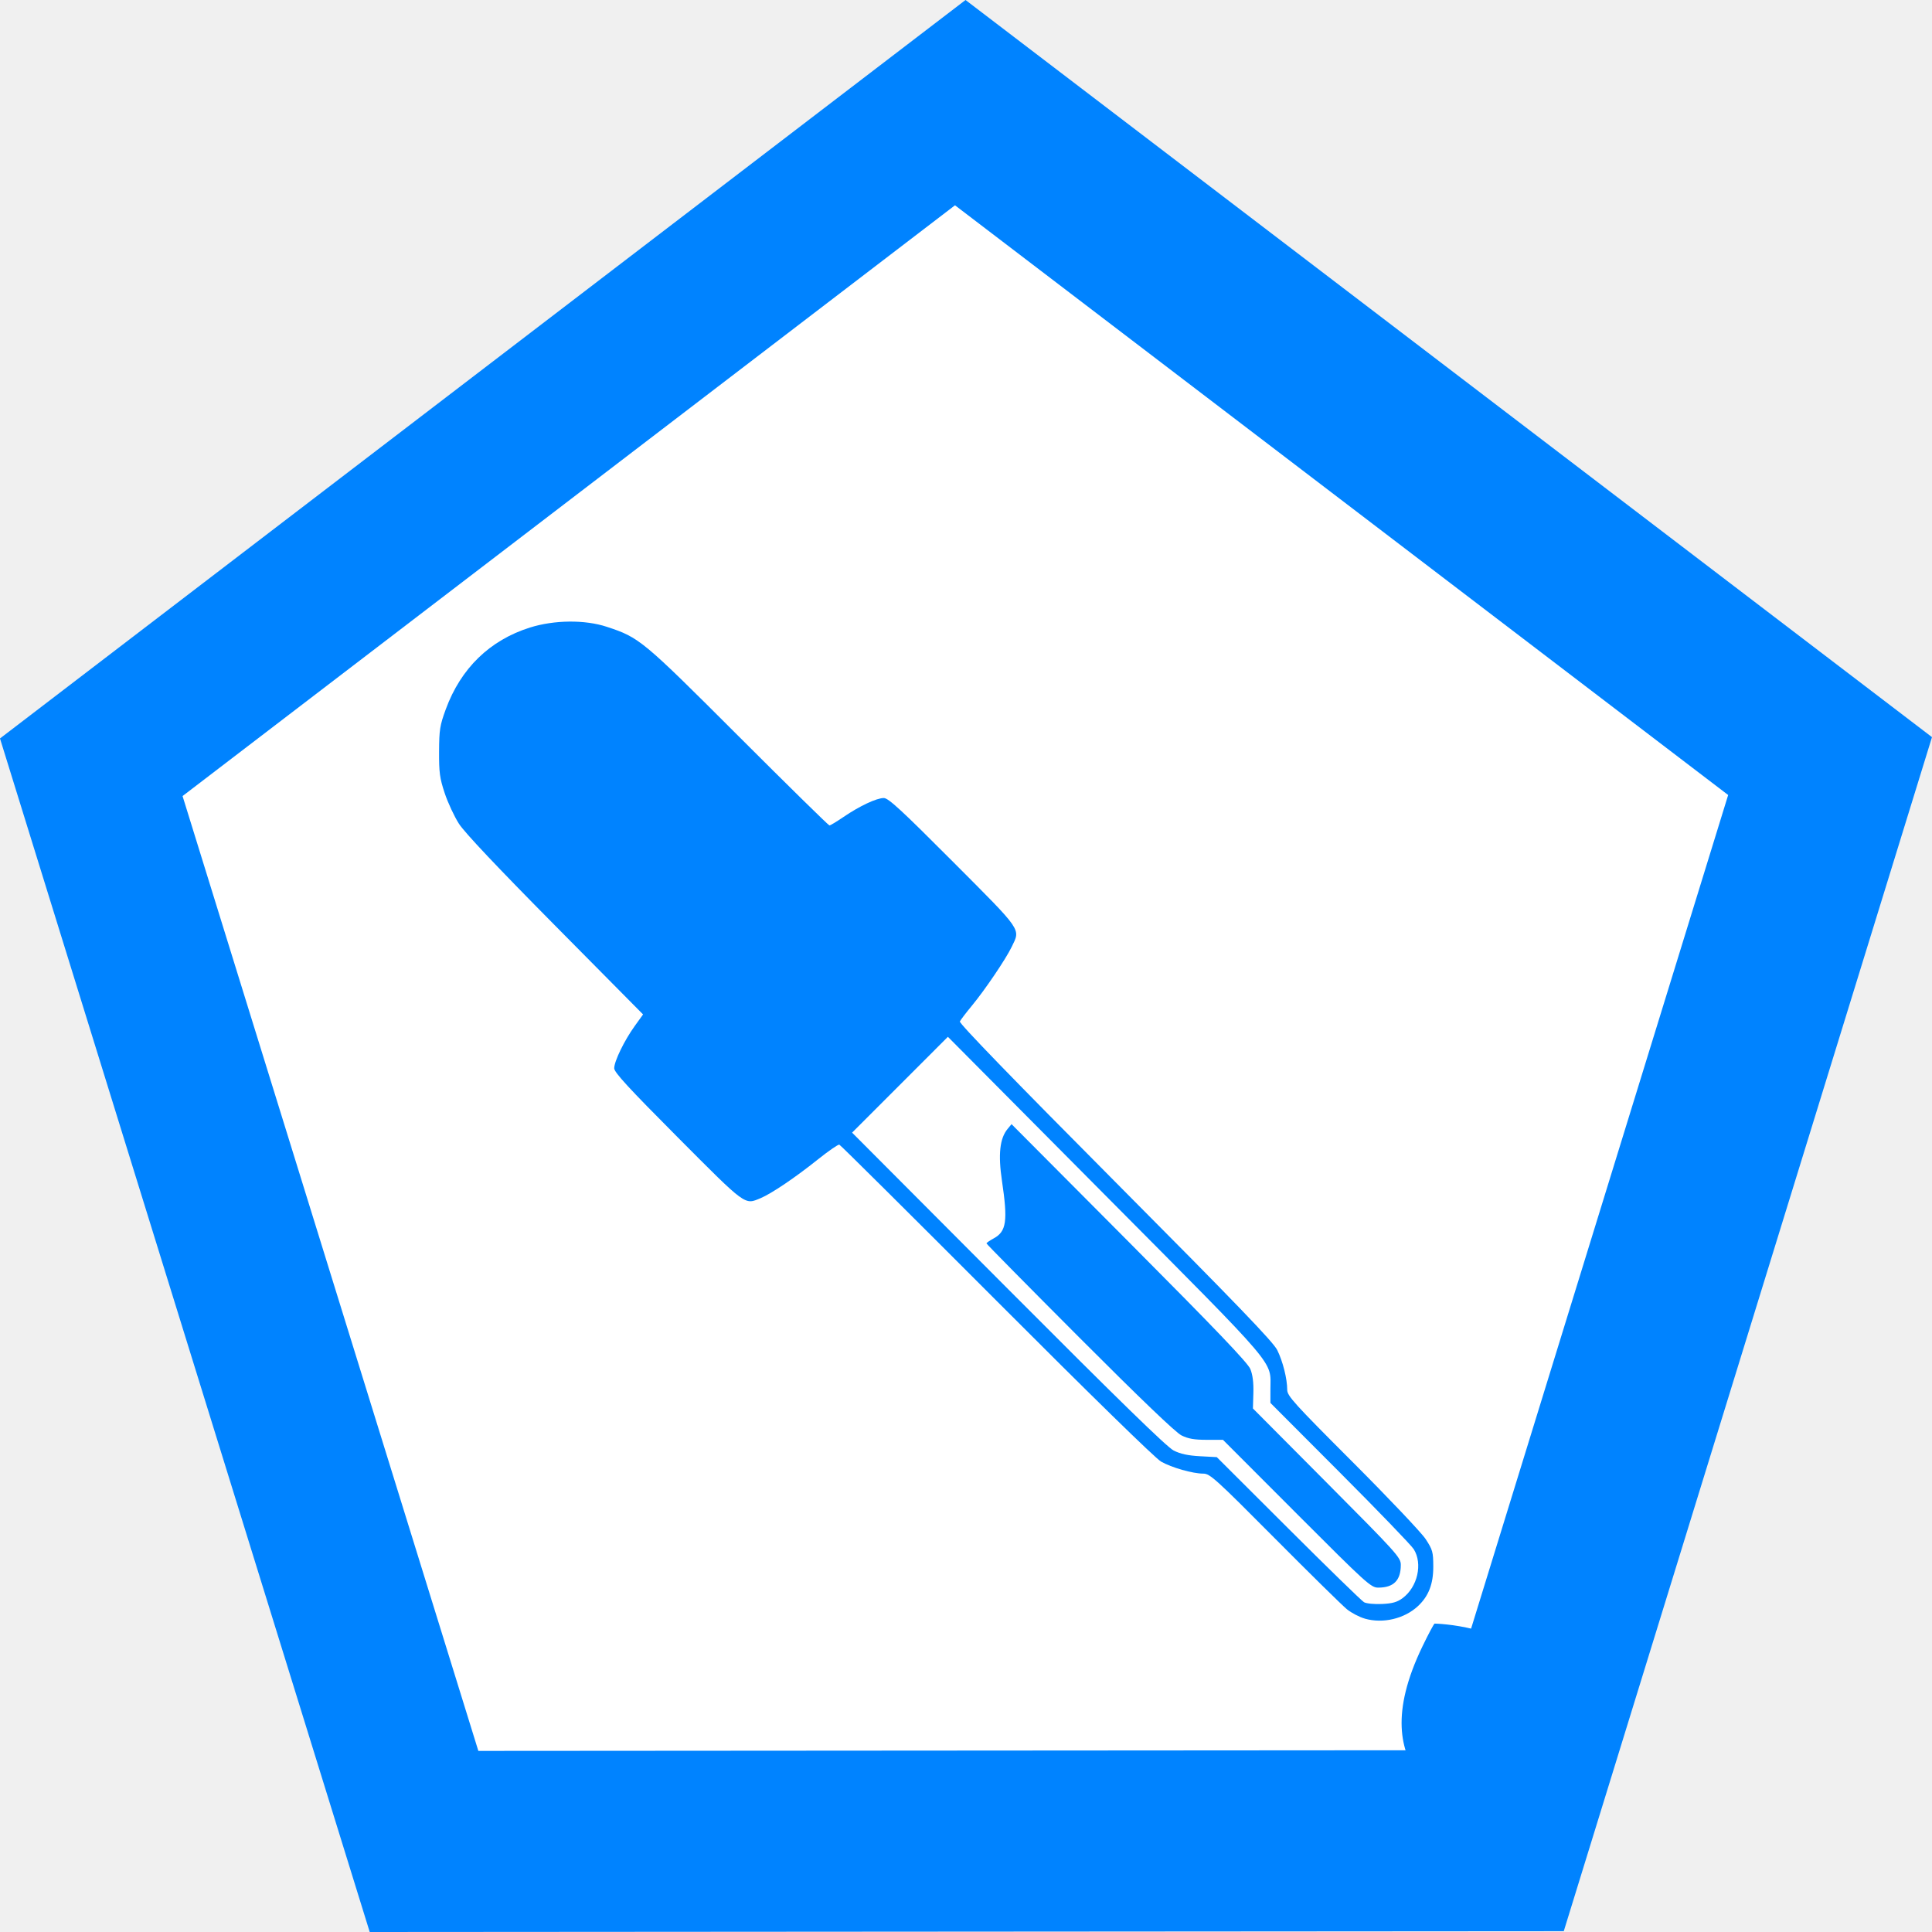
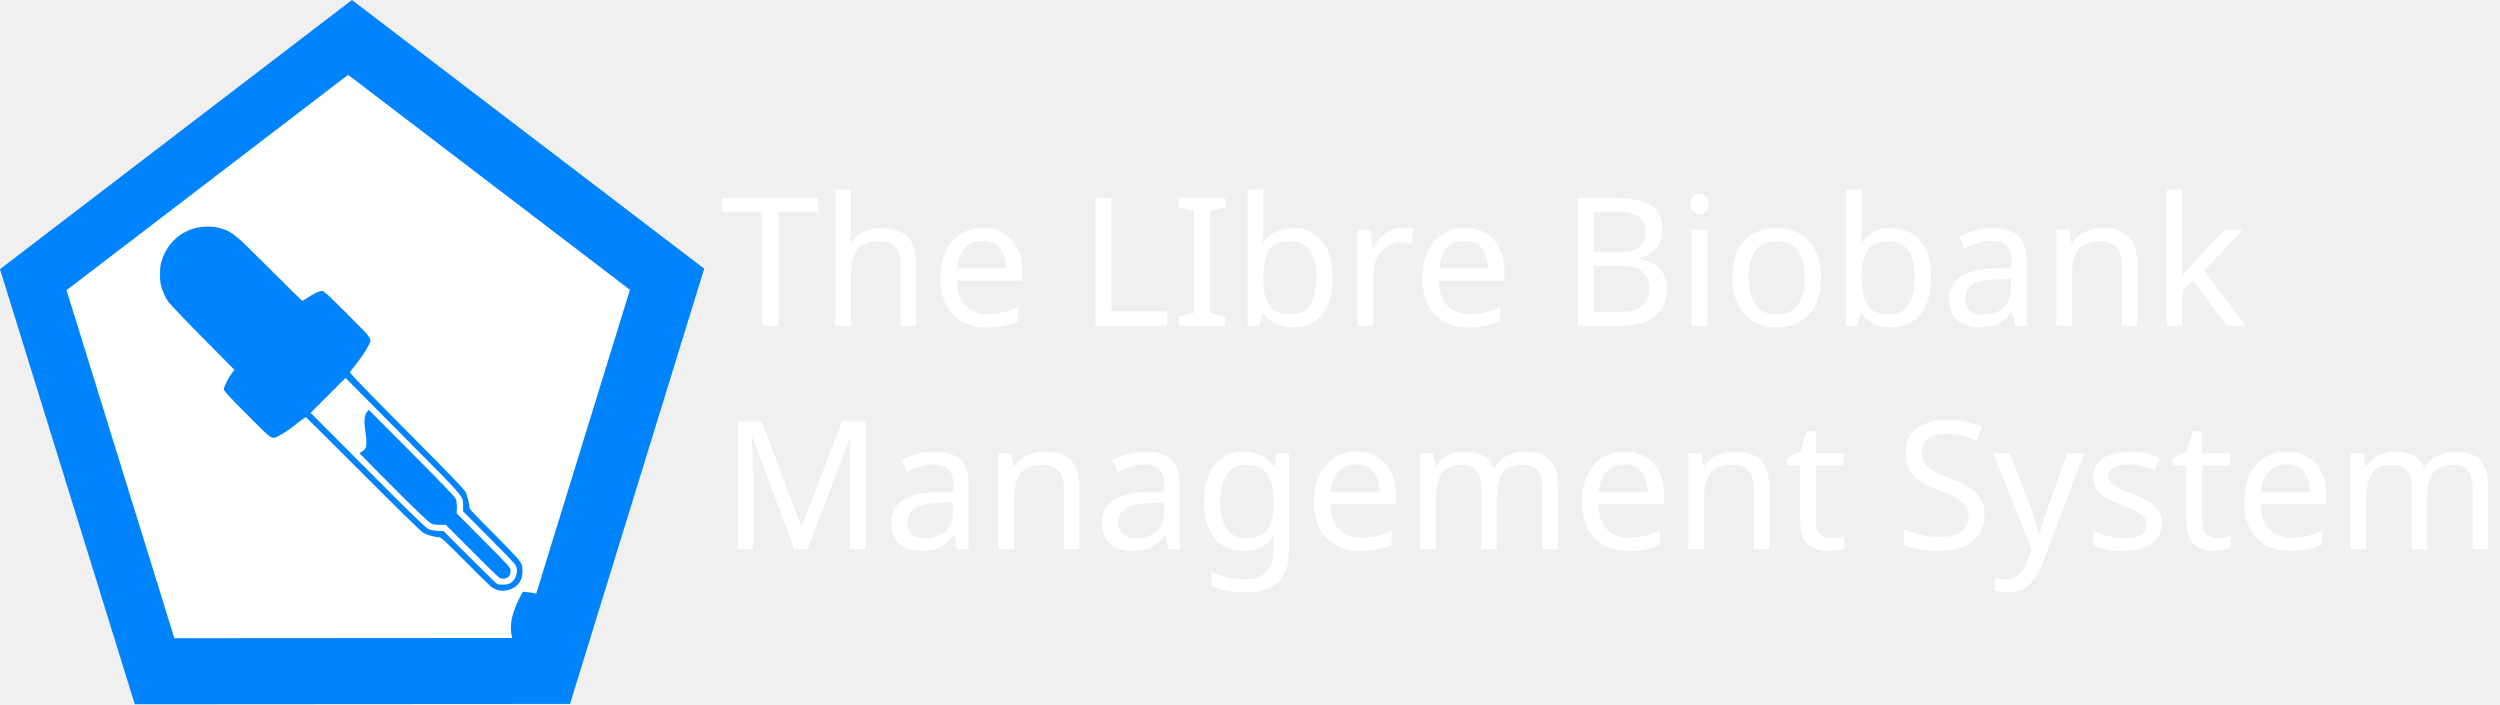
- <svg xmlns="http://www.w3.org/2000/svg" width="100mm" height="100mm" viewBox="0 0 100 100" version="1.1" id="svg8">
+ <svg xmlns="http://www.w3.org/2000/svg" id="svg8" version="1.1" viewBox="0 0 355.001 100" height="100mm" width="355.001mm">
  <defs id="defs2" />
-   <g id="layer1" transform="translate(-9.125661,-9.792004)">
-     <path id="path12" d="M 39.984,0.598 0.321,0.132 -11.493,-37.734 20.869,-60.67 52.683,-36.98 Z" style="fill:#0083ff;fill-opacity:1;stroke-width:0.265" transform="matrix(1.557988,-0.02030508,0.01931533,1.637822,27.75982,109.5824)" />
-     <path id="path12-3" d="M 39.984,0.598 0.321,0.132 -11.493,-37.734 20.869,-60.67 52.683,-36.98 Z" style="fill:#ffffff;fill-opacity:1;stroke-width:0.265" transform="matrix(1.24639,-0.01624406,0.01545226,1.310258,33.48273,100.2505)" />
-     <path style="fill:#0083ff;fill-opacity:1;stroke-width:0.109" d="m 87.61,101.612 c -2.001,-0.575 -2.251,4.913 -2.526,2.958 -0.231,-1.639 -5.671,-2.651 -2.33,-9.566 0.311,-0.644 0.593,-1.172 0.627,-1.175 0.069,-0.005 3.86,0.122 4.744,2.076 1.048,2.318 -0.153,8.199 -0.027,9.176 0.094,0.725 -0.126,-4.237 -0.487,-3.469 -0.918,1.953 1.995,0.573 1.3e-5,0 z m -7.842,-8.041 c -0.277,-0.078 -0.693,-0.296 -0.925,-0.483 -0.232,-0.188 -1.916,-1.844 -3.742,-3.681 -3.039,-3.058 -3.351,-3.34 -3.686,-3.34 -0.555,0 -1.644,-0.31 -2.194,-0.624 -0.298,-0.171 -3.626,-3.423 -8.517,-8.324 -4.415,-4.424 -8.075,-8.06 -8.135,-8.08 -0.059,-0.02 -0.562,0.327 -1.118,0.772 -1.16,0.928 -2.391,1.76 -2.954,1.996 -0.839,0.352 -0.724,0.436 -4.288,-3.143 -2.557,-2.568 -3.292,-3.367 -3.292,-3.579 1.08e-4,-0.361 0.523,-1.437 1.061,-2.185 l 0.433,-0.601 -4.545,-4.59 C 34.862,54.674 33.172,52.884 32.88,52.428 32.638,52.049 32.306,51.336 32.143,50.844 31.886,50.07 31.847,49.78 31.852,48.692 c 0.006,-1.129 0.041,-1.352 0.346,-2.185 0.779,-2.123 2.279,-3.58 4.359,-4.234 1.261,-0.396 2.848,-0.411 3.979,-0.037 1.689,0.558 1.825,0.671 6.808,5.652 2.547,2.546 4.668,4.629 4.714,4.629 0.046,0 0.377,-0.2 0.735,-0.444 0.825,-0.562 1.701,-0.974 2.077,-0.975 0.237,-7.06e-4 0.902,0.612 3.581,3.299 3.631,3.642 3.5,3.452 3.038,4.408 -0.305,0.633 -1.384,2.226 -2.07,3.056 -0.298,0.361 -0.573,0.721 -0.611,0.802 -0.045,0.096 2.737,2.968 8.045,8.305 6.299,6.334 8.174,8.281 8.384,8.706 0.289,0.586 0.515,1.486 0.515,2.055 0,0.314 0.349,0.7 3.386,3.738 1.862,1.863 3.563,3.658 3.779,3.988 0.362,0.554 0.393,0.665 0.395,1.421 0.003,0.903 -0.241,1.532 -0.792,2.047 -0.703,0.656 -1.808,0.917 -2.752,0.65 z m 1.956,-1.06 c 0.774,-0.574 1.049,-1.777 0.578,-2.532 -0.124,-0.199 -1.844,-1.984 -3.823,-3.967 l -3.597,-3.606 4.11e-4,-0.711 c 0.001,-1.518 0.526,-0.901 -8.532,-10.021 l -8.162,-8.217 -2.479,2.48 -2.479,2.48 8.077,8.103 c 5.722,5.741 8.219,8.175 8.567,8.351 0.347,0.175 0.744,0.262 1.361,0.295 l 0.871,0.047 3.701,3.692 c 2.036,2.031 3.799,3.748 3.919,3.817 0.121,0.07 0.531,0.11 0.925,0.092 0.549,-0.025 0.79,-0.094 1.072,-0.303 z m -5.478,-4.369 -3.82,-3.825 h -0.845 c -0.638,0 -0.956,-0.056 -1.303,-0.229 -0.301,-0.15 -2.112,-1.885 -5.275,-5.054 -2.649,-2.654 -4.817,-4.851 -4.817,-4.883 0,-0.032 0.166,-0.147 0.368,-0.257 0.666,-0.36 0.743,-0.895 0.432,-2.99 -0.202,-1.36 -0.112,-2.189 0.291,-2.677 l 0.206,-0.249 6.091,6.12 c 4.498,4.519 6.138,6.234 6.27,6.557 0.12,0.294 0.171,0.699 0.156,1.238 l -0.023,0.801 3.827,3.848 c 3.639,3.658 3.827,3.867 3.827,4.249 0,0.803 -0.371,1.176 -1.169,1.176 -0.376,0 -0.596,-0.199 -4.217,-3.825 z" id="path4569" />
+   <g transform="translate(-9.125661,-9.792004)" id="layer1">
+     <path transform="matrix(1.557988,-0.02030508,0.01931533,1.637822,27.75982,109.5824)" style="fill:#0083ff;fill-opacity:1;stroke-width:0.265" d="M 39.984,0.598 0.321,0.132 -11.493,-37.734 20.869,-60.67 52.683,-36.98 Z" id="path12" />
+     <path transform="matrix(1.24639,-0.01624406,0.01545226,1.310258,33.48273,100.2505)" style="fill:#ffffff;fill-opacity:1;stroke-width:0.265" d="M 39.984,0.598 0.321,0.132 -11.493,-37.734 20.869,-60.67 52.683,-36.98 Z" id="path12-3" />
+     <path id="path4569" d="m 87.61,101.612 c -2.001,-0.575 -2.251,4.913 -2.526,2.958 -0.231,-1.639 -5.671,-2.651 -2.33,-9.566 0.311,-0.644 0.593,-1.172 0.627,-1.175 0.069,-0.005 3.86,0.122 4.744,2.076 1.048,2.318 -0.153,8.199 -0.027,9.176 0.094,0.725 -0.126,-4.237 -0.487,-3.469 -0.918,1.953 1.995,0.573 1.3e-5,0 z m -7.842,-8.041 c -0.277,-0.078 -0.693,-0.296 -0.925,-0.483 -0.232,-0.188 -1.916,-1.844 -3.742,-3.681 -3.039,-3.058 -3.351,-3.34 -3.686,-3.34 -0.555,0 -1.644,-0.31 -2.194,-0.624 -0.298,-0.171 -3.626,-3.423 -8.517,-8.324 -4.415,-4.424 -8.075,-8.06 -8.135,-8.08 -0.059,-0.02 -0.562,0.327 -1.118,0.772 -1.16,0.928 -2.391,1.76 -2.954,1.996 -0.839,0.352 -0.724,0.436 -4.288,-3.143 -2.557,-2.568 -3.292,-3.367 -3.292,-3.579 1.08e-4,-0.361 0.523,-1.437 1.061,-2.185 l 0.433,-0.601 -4.545,-4.59 C 34.862,54.674 33.172,52.884 32.88,52.428 32.638,52.049 32.306,51.336 32.143,50.844 31.886,50.07 31.847,49.78 31.852,48.692 c 0.006,-1.129 0.041,-1.352 0.346,-2.185 0.779,-2.123 2.279,-3.58 4.359,-4.234 1.261,-0.396 2.848,-0.411 3.979,-0.037 1.689,0.558 1.825,0.671 6.808,5.652 2.547,2.546 4.668,4.629 4.714,4.629 0.046,0 0.377,-0.2 0.735,-0.444 0.825,-0.562 1.701,-0.974 2.077,-0.975 0.237,-7.06e-4 0.902,0.612 3.581,3.299 3.631,3.642 3.5,3.452 3.038,4.408 -0.305,0.633 -1.384,2.226 -2.07,3.056 -0.298,0.361 -0.573,0.721 -0.611,0.802 -0.045,0.096 2.737,2.968 8.045,8.305 6.299,6.334 8.174,8.281 8.384,8.706 0.289,0.586 0.515,1.486 0.515,2.055 0,0.314 0.349,0.7 3.386,3.738 1.862,1.863 3.563,3.658 3.779,3.988 0.362,0.554 0.393,0.665 0.395,1.421 0.003,0.903 -0.241,1.532 -0.792,2.047 -0.703,0.656 -1.808,0.917 -2.752,0.65 z m 1.956,-1.06 c 0.774,-0.574 1.049,-1.777 0.578,-2.532 -0.124,-0.199 -1.844,-1.984 -3.823,-3.967 l -3.597,-3.606 4.11e-4,-0.711 c 0.001,-1.518 0.526,-0.901 -8.532,-10.021 l -8.162,-8.217 -2.479,2.48 -2.479,2.48 8.077,8.103 c 5.722,5.741 8.219,8.175 8.567,8.351 0.347,0.175 0.744,0.262 1.361,0.295 l 0.871,0.047 3.701,3.692 c 2.036,2.031 3.799,3.748 3.919,3.817 0.121,0.07 0.531,0.11 0.925,0.092 0.549,-0.025 0.79,-0.094 1.072,-0.303 z m -5.478,-4.369 -3.82,-3.825 h -0.845 c -0.638,0 -0.956,-0.056 -1.303,-0.229 -0.301,-0.15 -2.112,-1.885 -5.275,-5.054 -2.649,-2.654 -4.817,-4.851 -4.817,-4.883 0,-0.032 0.166,-0.147 0.368,-0.257 0.666,-0.36 0.743,-0.895 0.432,-2.99 -0.202,-1.36 -0.112,-2.189 0.291,-2.677 l 0.206,-0.249 6.091,6.12 c 4.498,4.519 6.138,6.234 6.27,6.557 0.12,0.294 0.171,0.699 0.156,1.238 l -0.023,0.801 3.827,3.848 c 3.639,3.658 3.827,3.867 3.827,4.249 0,0.803 -0.371,1.176 -1.169,1.176 -0.376,0 -0.596,-0.199 -4.217,-3.825 z" style="fill:#0083ff;fill-opacity:1;stroke-width:0.109" />
+     <text id="text1490" y="56.038" x="111.456" style="font-size:25.4px;line-height:1.25;font-family:'Inter V';-inkscape-font-specification:'Inter V';fill:#0083ff;fill-opacity:1;stroke-width:0.265" xml:space="preserve">
+       <tspan id="tspan1492" style="font-size:25.4px;fill:#ffffff;fill-opacity:1;stroke-width:0.265" y="56.038" x="111.456">The LIbre Biobank</tspan>
+       <tspan id="tspan1496" style="font-size:25.4px;fill:#ffffff;fill-opacity:1;stroke-width:0.265" y="87.788" x="111.456">Management System</tspan>
+     </text>
  </g>
</svg>
